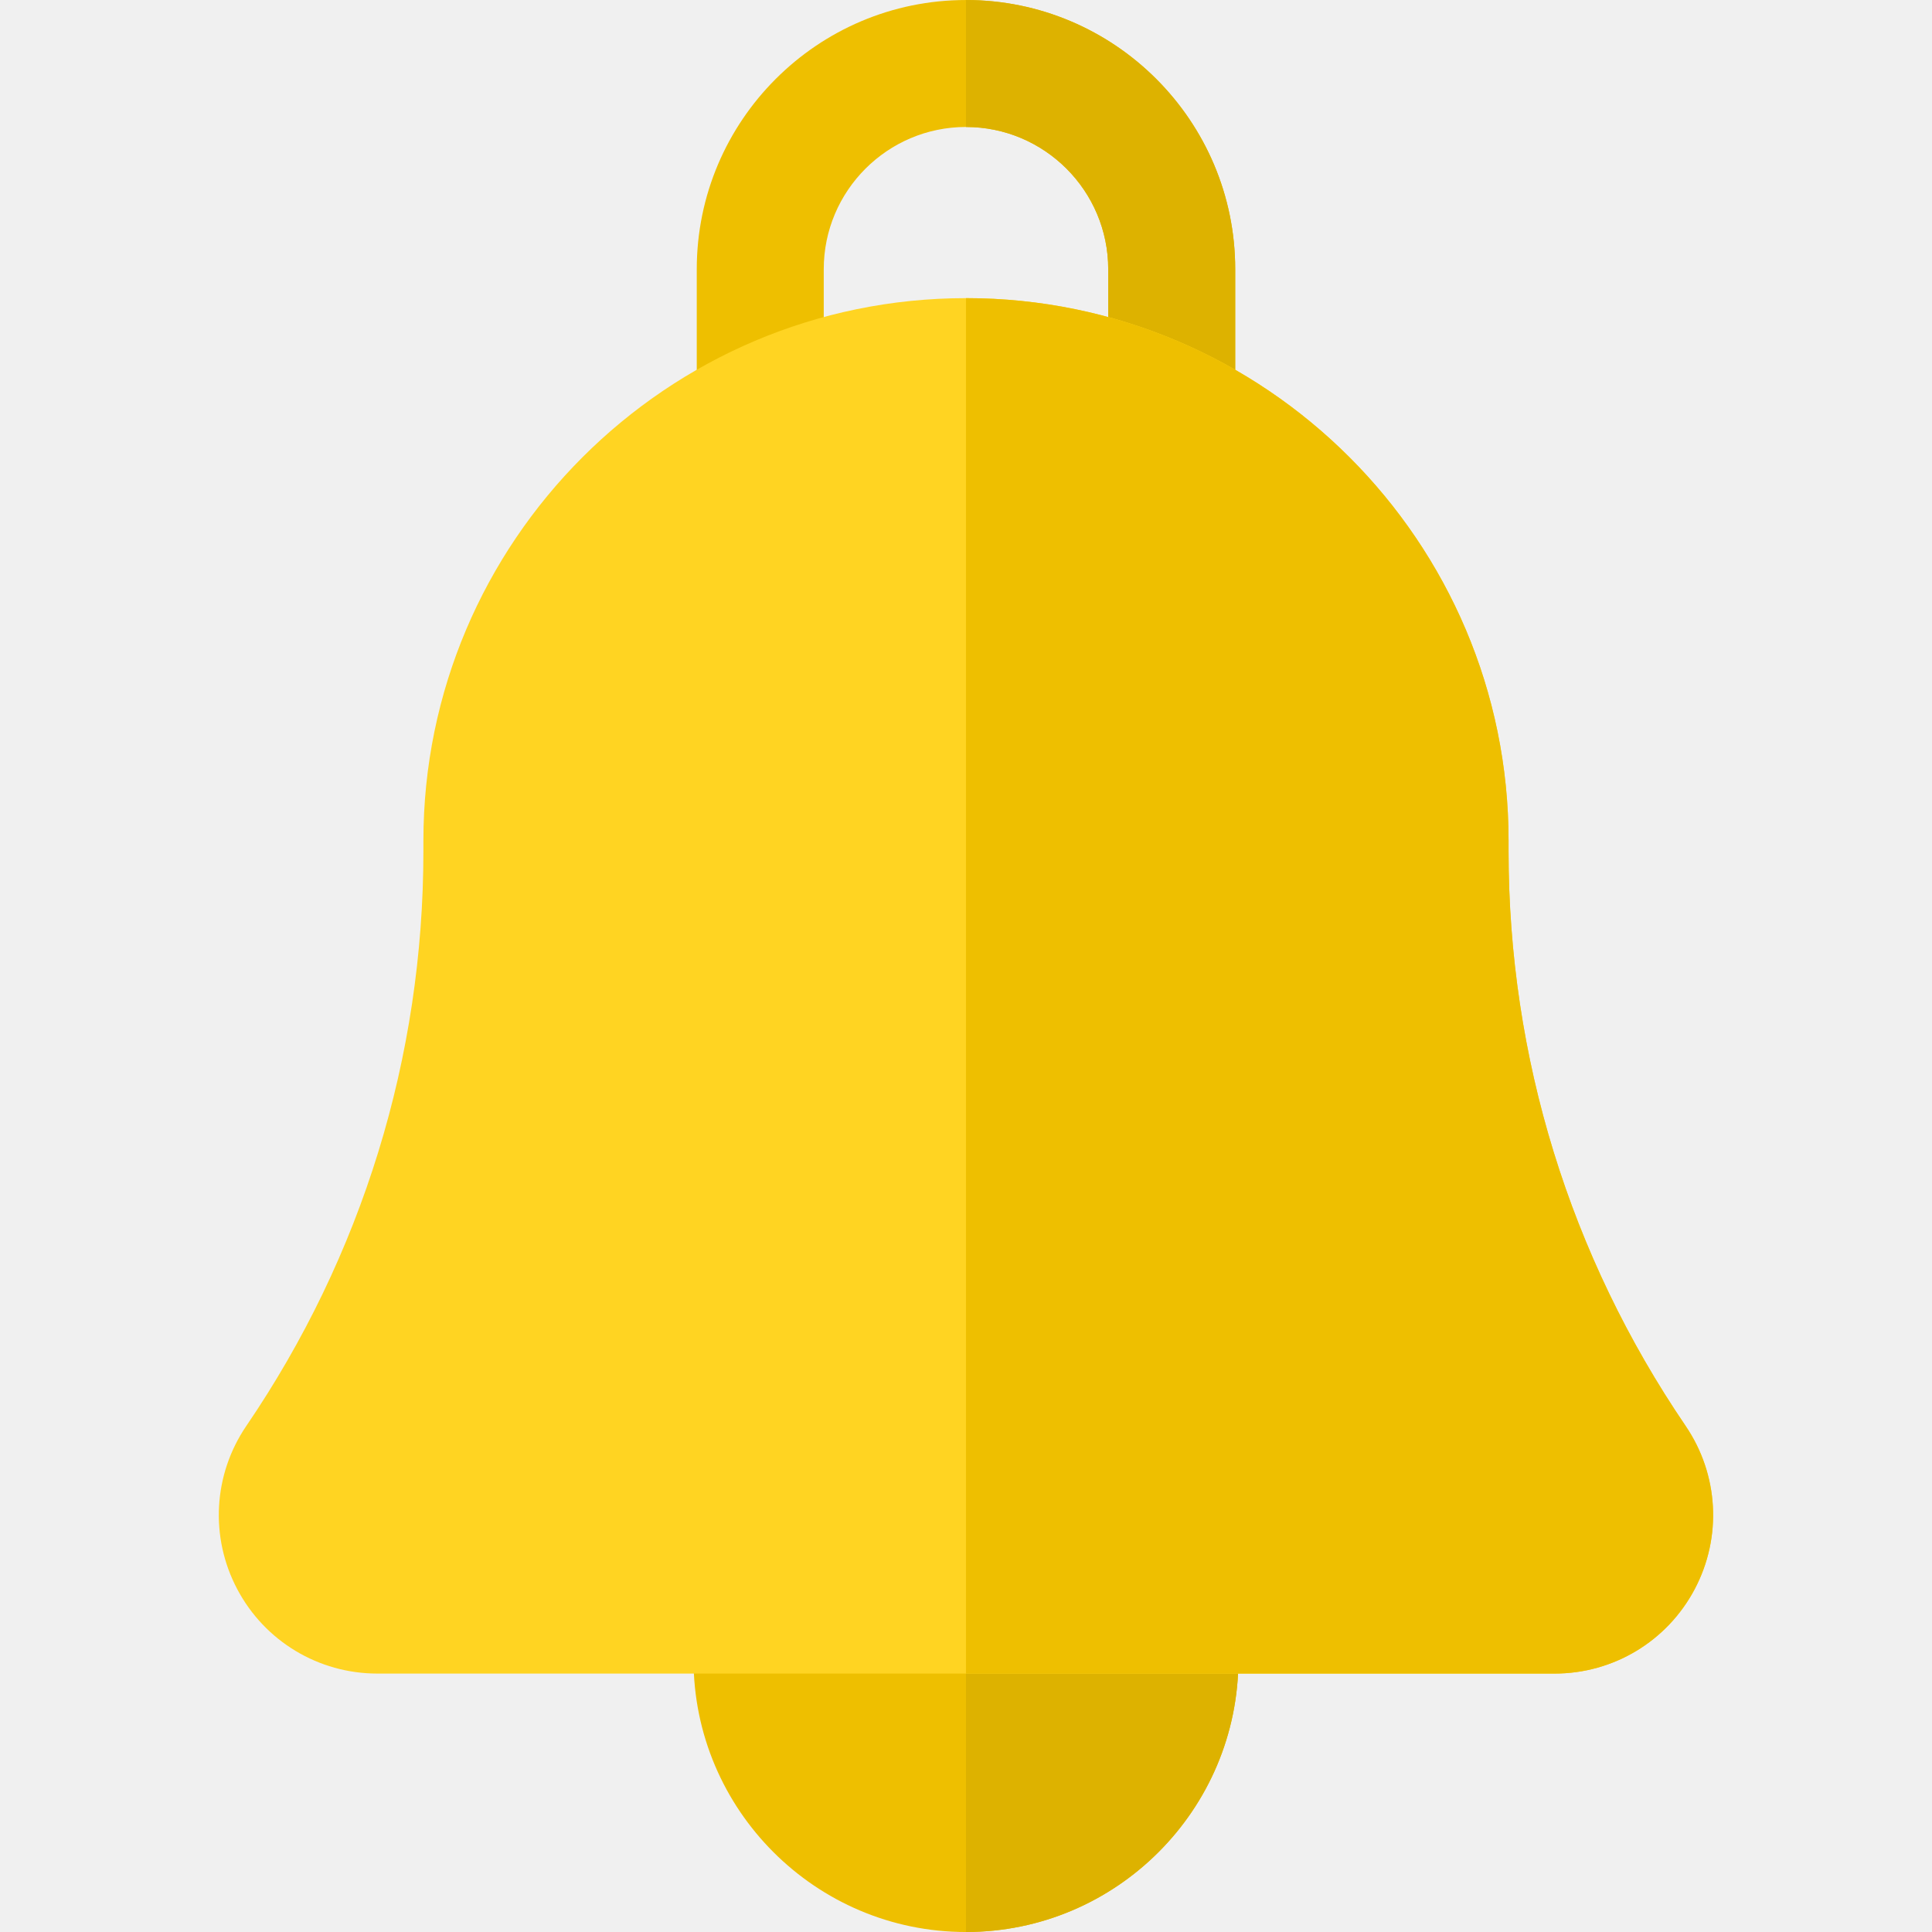
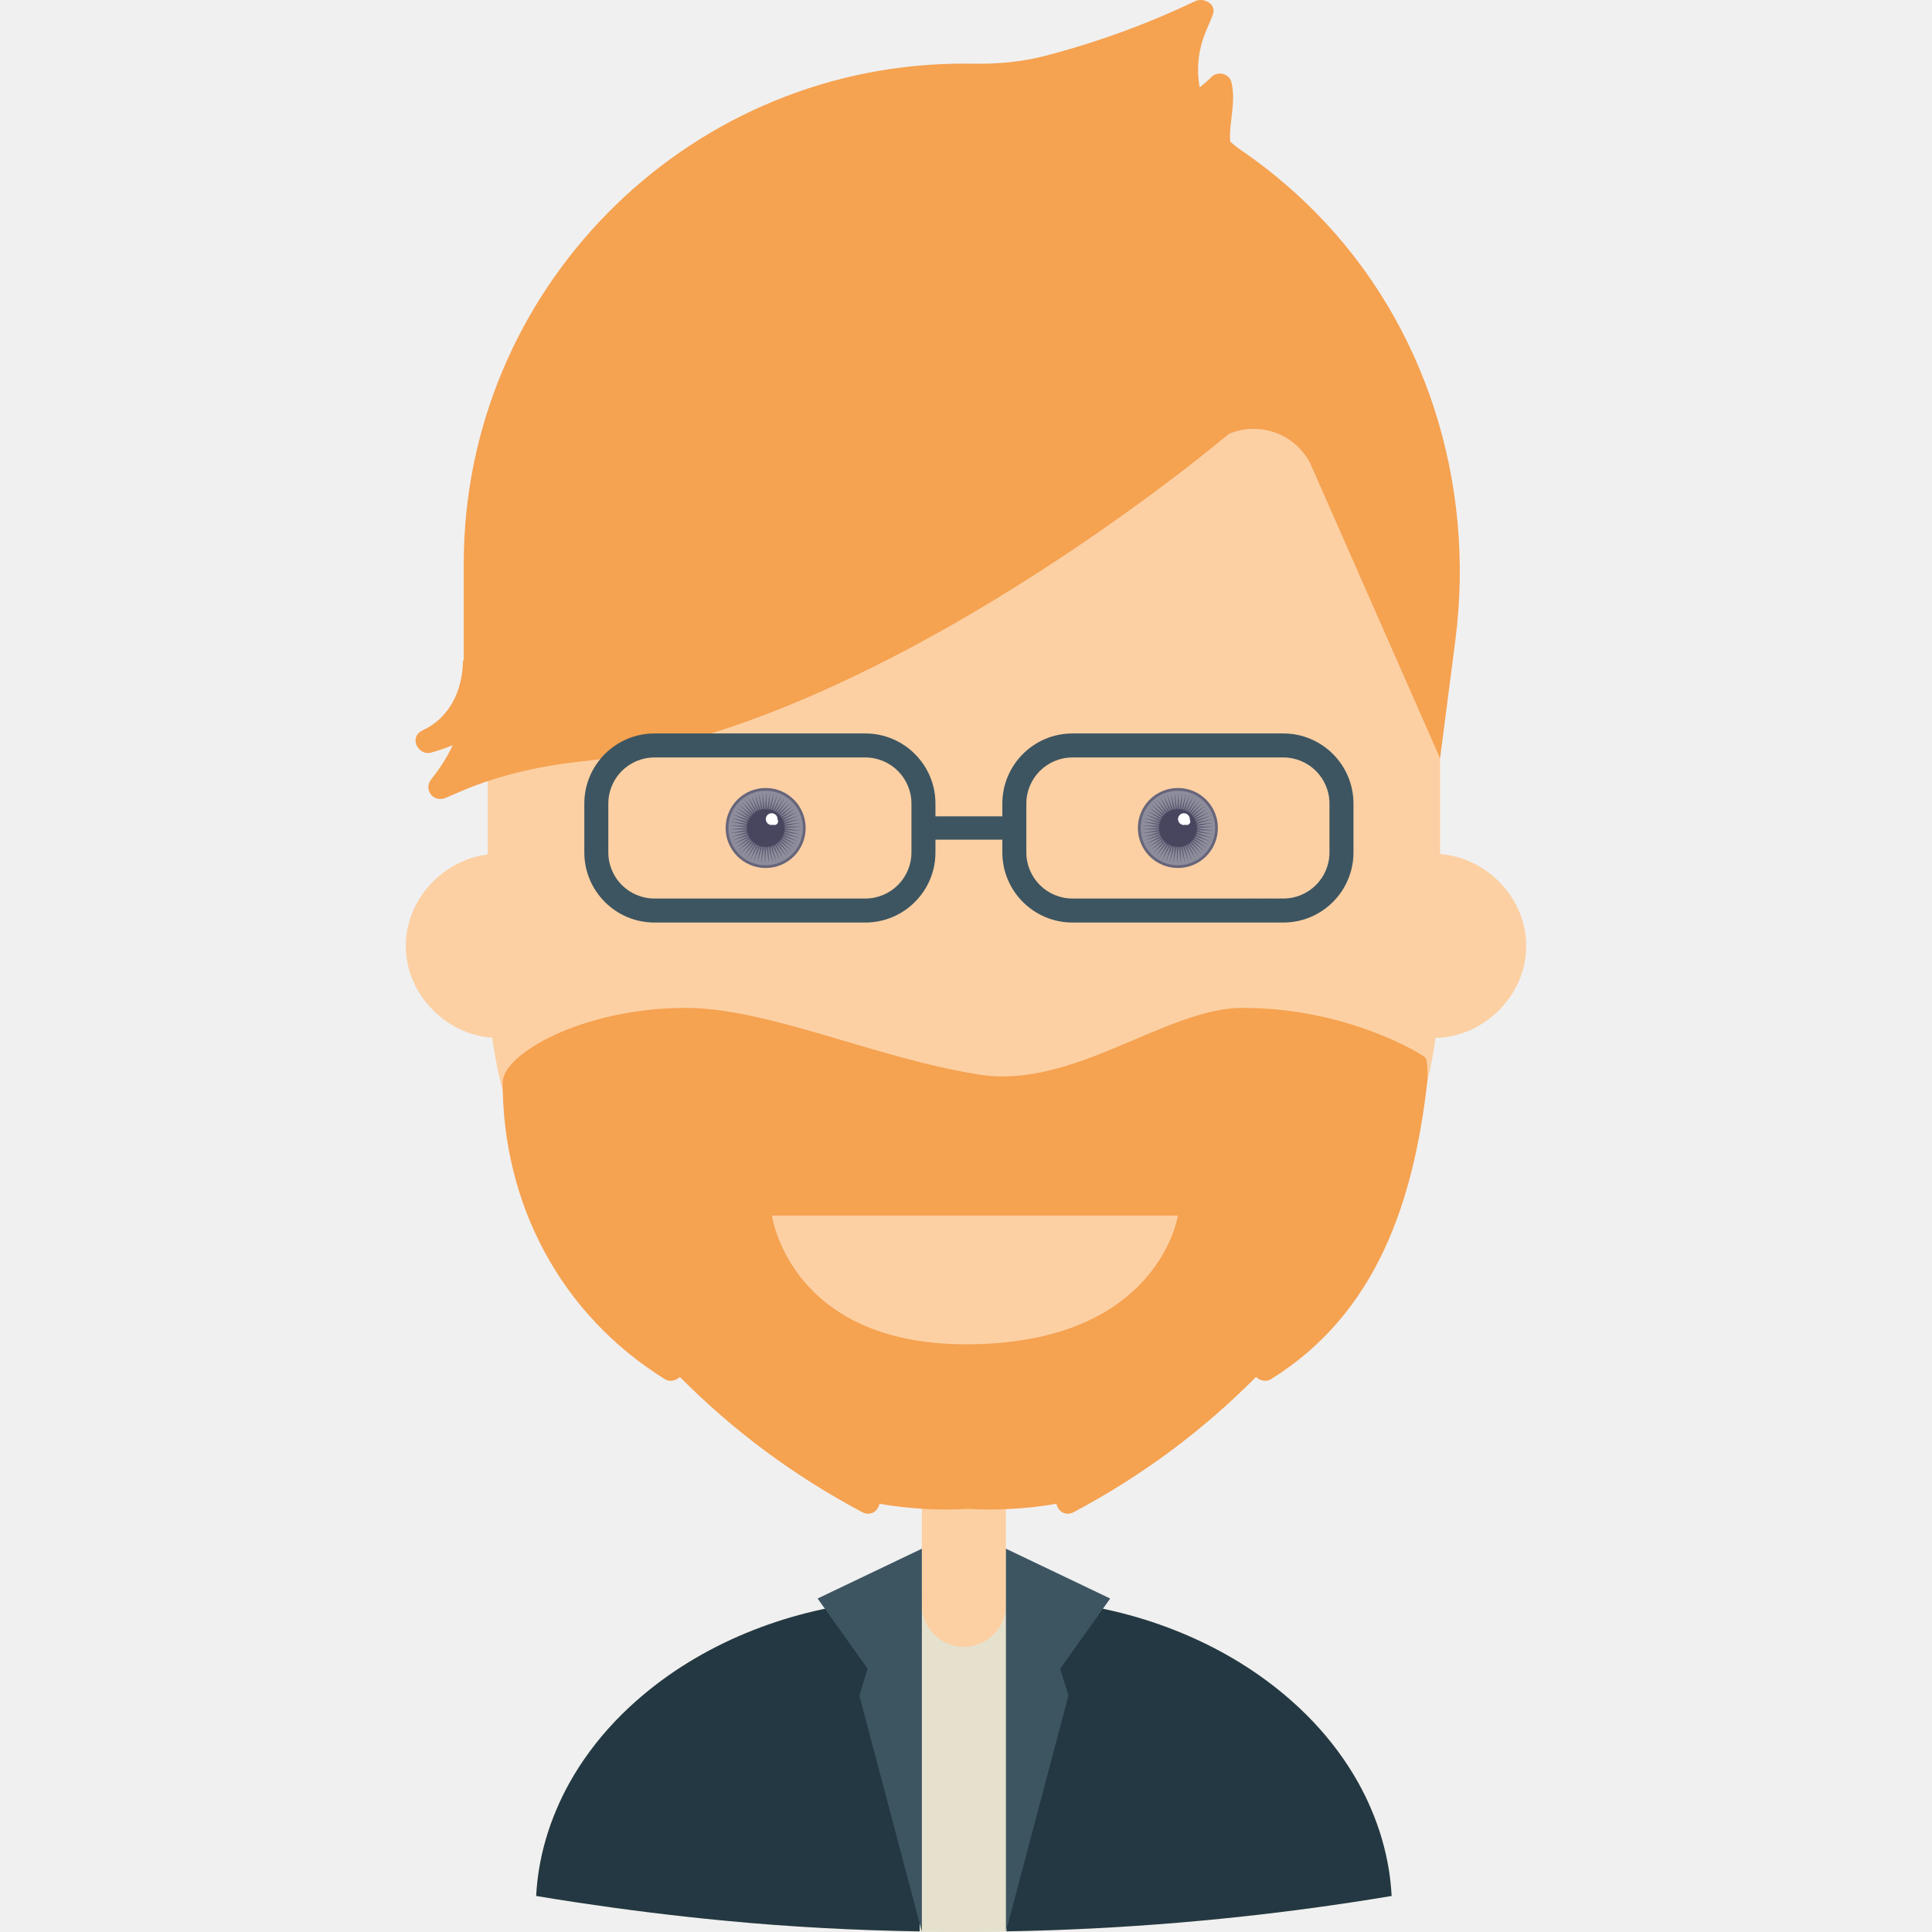
- <svg xmlns="http://www.w3.org/2000/svg" enable-background="new 0 0 456.448 456.448" version="1.1" viewBox="0 0 456.45 456.45" xml:space="preserve">
-   <path d="m276.83 183.08h-97.215c-8.284 0-15-6.716-15-15v-104.47c0-35.073 28.534-63.607 63.607-63.607s63.607 28.534 63.607 63.607v104.47c1e-3 8.284-6.715 15-14.999 15zm-82.215-30h67.215v-89.474c0-18.531-15.076-33.607-33.607-33.607s-33.607 15.076-33.607 33.607v89.474h-1e-3z" fill="#EEBF00" />
-   <path d="m228.22 0v30c18.531 0 33.607 15.076 33.607 33.607v89.474h-33.608v30h48.608c8.284 0 15-6.716 15-15v-104.47c1e-3 -35.073-28.533-63.607-63.607-63.607z" fill="#DDB200" />
-   <path d="m228.22 327.72c-35.492 0-64.367 28.875-64.367 64.367 0 35.491 28.875 64.366 64.367 64.366s64.367-28.875 64.367-64.366c1e-3 -35.492-28.874-64.367-64.367-64.367z" fill="#EEBF00" />
-   <path d="m228.22 327.72v128.73c35.492 0 64.367-28.875 64.367-64.366 1e-3 -35.492-28.874-64.367-64.367-64.367z" fill="#DDB200" />
-   <path d="m398.24 336.88c-27.365-40.198-41.83-87.151-41.83-135.78v-2.473c0-70.683-57.505-128.19-128.19-128.19s-128.19 57.505-128.19 128.19v2.473c0 48.63-14.465 95.583-41.831 135.78-7.828 11.501-8.65 26.283-2.146 38.579 6.505 12.297 19.188 19.936 33.099 19.936h278.13c13.911 0 26.595-7.64 33.099-19.936 6.506-12.296 5.685-27.078-2.144-38.58z" fill="#FFD422" />
-   <path d="m398.24 336.88c-27.365-40.198-41.83-87.151-41.83-135.78v-2.473c0-70.683-57.505-128.19-128.19-128.19v324.96h139.06c13.911 0 26.595-7.64 33.099-19.936 6.505-12.296 5.684-27.078-2.145-38.58z" fill="#EEBF00" />
+ <svg xmlns="http://www.w3.org/2000/svg" enable-background="new 0 0 160.942 160.942" version="1.1" viewBox="0 0 160.94 160.94" xml:space="preserve">
+   <g fill="#FCD0A3">
+     <path d="m41.471 86.463c-4 0-7.667-3.433-7.667-7.667s3.667-7.667 7.667-7.667v15.334z" />
+     <path d="m119.47 86.463c4 0 7.667-3.433 7.667-7.667s-3.667-7.667-7.667-7.667v15.334z" />
+   </g>
+   <path d="m115.69 155.73c-0.284-1.747-0.787-3.439-1.481-5.059-0.314-0.735-0.666-1.457-1.06-2.161-1.016-1.819-2.283-3.527-3.769-5.096-0.739-0.781-1.535-1.525-2.378-2.233-2.633-2.213-5.745-4.052-9.206-5.407-3.216-1.261-6.729-2.102-10.436-2.441-1.211-0.11-2.439-0.174-3.688-0.174h-6.759c-1.248 0-2.477 0.064-3.688 0.174-3.706 0.339-7.22 1.181-10.435 2.441-3.462 1.355-6.574 3.195-9.207 5.408-0.842 0.707-1.637 1.45-2.376 2.23-1.485 1.569-2.754 3.277-3.77 5.098-0.393 0.703-0.744 1.425-1.06 2.16-0.694 1.622-1.197 3.315-1.482 5.064-0.118 0.725-0.193 1.459-0.235 2.201 1.158 0.191 2.316 0.378 3.477 0.552 3.972 0.597 7.951 1.094 11.935 1.478 0.171 0.016 0.343 0.032 0.514 0.049 17.282 1.651 34.652 1.071 51.878-1.526 1.154-0.174 2.309-0.357 3.462-0.55-0.042-0.744-0.117-1.481-0.236-2.208z" fill="#E6E1CD" />
+   <g fill="#FCD0A3">
+     <path d="m80.295 137.18c-1.934 0-3.502-1.567-3.502-3.501v-16.945c0-1.934 1.568-3.501 3.502-3.501s3.501 1.567 3.501 3.501v16.944c0 1.934-1.567 3.502-3.501 3.502z" />
+     <path d="m80.295 120.63c-21.907 0-39.667-17.759-39.667-39.666v-34c0-21.908 17.76-39.667 39.667-39.667s39.666 17.759 39.666 39.667v34c0 21.907-17.758 39.666-39.666 39.666z" />
+     <path d="m58.712 110.18c-5.893-7.366-7.638-16.079-7.842-25.324-0.202-9.157-0.265-17.485 0.294-26.664 0.544-8.916 2.318-17.641 6.815-25.004 6.185-10.129 17.325-19.683 27.988-25.482-1.854-0.266-3.745-0.41-5.672-0.41-21.907 0-39.667 17.759-39.667 39.666v34.001c0 18.021 12.022 33.226 28.482 38.057-3.945-2.296-7.495-5.212-10.398-8.84z" opacity=".16" />
+   </g>
+   <path d="m76.609 133.17c-1.143 0.01-2.271 0.064-3.381 0.166-3.706 0.339-7.22 1.181-10.435 2.441-3.462 1.355-6.574 3.195-9.207 5.408-0.842 0.707-1.637 1.45-2.376 2.23-1.485 1.569-2.754 3.277-3.77 5.098-0.393 0.703-0.744 1.425-1.06 2.16-0.694 1.622-1.197 3.315-1.482 5.064-0.118 0.725-0.193 1.459-0.235 2.201 1.158 0.191 2.316 0.378 3.477 0.552 3.972 0.597 7.951 1.094 11.935 1.478 0.171 0.016 0.343 0.032 0.514 0.049 5.334 0.51 10.677 0.781 16.02 0.872v-27.719z" fill="#233842" />
+   <path d="m115.69 155.73c-0.284-1.747-0.787-3.439-1.481-5.059-0.314-0.735-0.666-1.457-1.06-2.161-1.016-1.819-2.283-3.527-3.769-5.096-0.739-0.781-1.535-1.525-2.378-2.233-2.633-2.213-5.745-4.052-9.206-5.407-3.216-1.261-6.729-2.102-10.436-2.441-1.15-0.105-2.319-0.163-3.503-0.169v27.722c9.554-0.169 19.103-0.964 28.607-2.398 1.154-0.174 2.309-0.357 3.462-0.55-0.042-0.744-0.117-1.481-0.236-2.208z" fill="#233842" />
+   <polygon points="76.793 129.01 76.793 160.92 71.585 141.24 72.275 139.01 68.109 133.16" fill="#3D5561" />
+   <polygon points="83.796 129.01 83.796 160.92 89.004 141.24 88.315 139.01 92.482 133.16" fill="#3D5561" />
+   <path d="m118.71 88.08c-0.161-0.191-6.399-4.132-15.222-4.121-6.361 8e-3 -14.06 6.78-21.875 5.563-8.651-1.349-17.619-5.58-24.562-5.563-8.473 0.021-15.177 3.813-15.177 6.22 0 9.991 4.732 19.262 13.534 24.722 0.389 0.241 0.904 0.108 1.227-0.196 4.478 4.506 9.513 8.246 15.186 11.258 0.687 0.365 1.305-0.063 1.444-0.693 2.495 0.426 4.946 0.557 7.368 0.425 2.42 0.132 4.872 1e-3 7.367-0.425 0.14 0.63 0.758 1.059 1.444 0.693 5.673-3.012 10.708-6.752 15.185-11.258 0.322 0.305 0.838 0.438 1.227 0.196 8.802-5.46 11.879-14.746 13.027-24.671 0.046-0.389 0.068-1.999-0.173-2.15z" fill="#F5A251" />
+   <g fill="#F5A251">
+     <path d="m109.51 17.613c-1.895-1.908-3.969-3.634-6.192-5.15-0.301-0.205-0.577-0.432-0.842-0.668-0.117-1.573 0.506-3.202 0.109-4.94-0.169-0.737-1.161-0.962-1.672-0.441-0.313 0.319-0.641 0.6-0.979 0.861-0.289-1.582-0.107-3.266 0.597-4.842 0.175-0.394 0.341-0.795 0.498-1.207 0.341-0.894-0.765-1.465-1.469-1.129-4.051 1.933-8.214 3.442-12.506 4.558-1.989 0.517-4.047 0.688-6.102 0.651-0.459-8e-3 -0.919-9e-3 -1.38-1e-3 -22.641 0.388-40.941 18.928-40.941 41.662v7.994c-0.022 0.057-0.064 0.089-0.066 0.17-0.059 2.429-1.129 4.668-3.33 5.694-1.267 0.591-0.367 2.147 0.658 1.873 0.628-0.168 1.235-0.381 1.825-0.624-0.473 0.986-1.051 1.927-1.768 2.805-0.73 0.896 0.158 2.043 1.212 1.57 0.439-0.196 0.887-0.389 1.34-0.579 3.172-1.336 6.546-2.083 9.968-2.445 24.857-2.632 53.897-27.283 53.897-27.283 2.546-1.079 5.494-0.021 6.773 2.43l10.823 24.589 1.271-9.826c1.692-13.067-2.438-26.374-11.724-35.722z" />
+     <path d="m115.16 44.861c-0.751-4.946 0.788-13.13-3.961-14.375-3.835-1.005-4.364 1.75-8.762 5.629 2.526-1.022 5.424 0.031 6.688 2.456l10.823 24.589 0.012-0.093c-1.426-6.734-3.755-11.313-4.8-18.206z" opacity=".25" />
+   </g>
+   <path d="m64.304 101.26h33.816s-1.6 10.761-17.725 10.722c-14.628-0.035-16.091-10.722-16.091-10.722z" fill="#FCD0A3" />
+   <g fill="#FCD0A3">
+     <path d="m105 74.761c-0.81-0.133-1.455-0.211-1.7-0.237-4.793-0.514-10.717-0.877-14.585 2.56-1.221 1.083-0.765 2.567 0.83 2.924 0.612 0.137 1.25 0.078 1.875 0.018 5.537-0.529 11.039-1.119 16.594-1.532 1.44-0.107 3.082-0.898 1.851-2.285-0.929-1.048-3.58-1.237-4.865-1.448z" opacity=".29" />
+     <path d="m54.606 74.761c0.809-0.133 1.455-0.211 1.7-0.237 4.793-0.514 10.716-0.877 14.585 2.56 1.22 1.083 0.764 2.567-0.83 2.924-0.613 0.137-1.251 0.078-1.876 0.018-5.536-0.529-11.038-1.119-16.593-1.532-1.44-0.107-3.082-0.898-1.852-2.285 0.929-1.048 3.582-1.237 4.866-1.448z" opacity=".29" />
+   </g>
+   <circle cx="98.12" cy="68.974" r="3.333" fill="#67657B" />
+   <circle cx="98.12" cy="68.974" r="3.104" fill="#8E8D9C" />
+   <polygon points="95.516 67.536 96.859 68.186 95.687 67.263 96.952 68.054 95.886 67.01 97.058 67.933 96.112 66.779 97.177 67.823 96.361 66.575 97.307 67.728 96.63 66.399 97.446 67.647 96.917 66.253 97.593 67.583 97.218 66.139 97.747 67.534 97.53 66.058 97.905 67.502 97.849 66.011 98.065 67.487 98.17 65.999 98.226 67.49 98.492 66.022 98.386 67.51 98.809 66.079 98.542 67.547 99.118 66.171 98.694 67.602 99.415 66.295 98.839 67.671 99.697 66.451 98.976 67.757 99.96 66.636 99.102 67.856 100.2 66.849 99.217 67.969 100.42 67.086 99.32 68.094 100.61 67.346 99.408 68.228 100.77 67.625 99.481 68.372 100.9 67.919 99.538 68.522 101 68.226 99.578 68.678 101.06 68.542 99.601 68.838 101.09 68.862 99.608 68.998 101.09 69.185 99.596 69.159 101.05 69.504 99.567 69.317 100.97 69.817 99.522 69.472 100.86 70.121 99.459 69.62 100.72 70.411 99.381 69.762 100.55 70.684 99.29 69.894 100.36 70.937 99.183 70.015 100.13 71.167 99.064 70.123 99.88 71.371 98.934 70.218 99.611 71.548 98.794 70.299 99.324 71.693 98.647 70.364 99.022 71.808 98.494 70.413 98.71 71.889 98.336 70.445 98.392 71.936 98.176 70.46 98.07 71.947 98.015 70.457 97.748 71.925 97.855 70.436 97.432 71.867 97.699 70.399 97.123 71.775 97.546 70.346 96.826 71.651 97.402 70.275 96.544 71.496 97.265 70.19 96.281 71.311 97.138 70.091 96.039 71.098 97.024 69.978 95.821 70.86 96.921 69.853 95.63 70.601 96.833 69.719 95.469 70.322 96.76 69.575 95.338 70.027 96.704 69.425 95.242 69.721 96.663 69.269 95.177 69.405 96.639 69.109 95.148 69.084 96.633 68.948 95.154 68.762 96.645 68.787 95.194 68.442 96.673 68.629 95.268 68.129 96.719 68.475 95.376 67.826 96.782 68.326" fill="#5F5D73" />
+   <circle cx="98.131" cy="68.974" r="1.587" fill="#1D1A3A" opacity=".35" />
+   <path d="m99.107 68.26c0-9e-3 5e-3 -0.017 5e-3 -0.025 0-0.271-0.22-0.49-0.49-0.49s-0.49 0.22-0.49 0.49 0.22 0.49 0.49 0.49c0.041 0 0.078-0.014 0.115-0.023 0.036 0.015 0.075 0.023 0.116 0.023 0.169 0 0.305-0.137 0.305-0.305 0-0.061-0.022-0.112-0.051-0.16z" fill="#fff" />
+   <circle cx="63.78" cy="68.974" r="3.333" fill="#67657B" />
+   <circle cx="63.78" cy="68.974" r="3.104" fill="#8E8D9C" />
+   <polygon points="61.176 67.536 62.519 68.186 61.347 67.263 62.612 68.054 61.546 67.01 62.718 67.933 61.772 66.779 62.836 67.823 62.02 66.575 62.966 67.728 62.29 66.399 63.106 67.647 62.578 66.253 63.253 67.583 62.878 66.139 63.407 67.534 63.19 66.058 63.565 67.502 63.508 66.011 63.725 67.487 63.831 65.999 63.886 67.49 64.152 66.022 64.045 67.51 64.469 66.079 64.203 67.547 64.778 66.171 64.354 67.602 65.075 66.295 64.499 67.671 65.357 66.451 64.635 67.757 65.621 66.636 64.762 67.856 65.862 66.849 64.877 67.969 66.08 67.086 64.979 68.094 66.27 67.346 65.068 68.228 66.431 67.625 65.14 68.372 66.562 67.919 65.198 68.522 66.66 68.226 65.238 68.678 66.723 68.542 65.261 68.838 66.752 68.862 65.267 68.998 66.748 69.185 65.256 69.159 66.707 69.504 65.227 69.317 66.632 69.817 65.181 69.472 66.525 70.121 65.12 69.62 66.384 70.411 65.041 69.762 66.213 70.684 64.949 69.894 66.014 70.937 64.842 70.015 65.79 71.167 64.724 70.123 65.54 71.371 64.594 70.218 65.271 71.548 64.455 70.299 64.984 71.693 64.307 70.364 64.682 71.808 64.154 70.413 64.371 71.889 63.997 70.445 64.052 71.936 63.835 70.46 63.73 71.947 63.674 70.457 63.409 71.925 63.515 70.436 63.092 71.867 63.358 70.399 62.783 71.775 63.207 70.346 62.486 71.651 63.062 70.275 62.204 71.496 62.925 70.19 61.941 71.311 62.798 70.091 61.699 71.098 62.683 69.978 61.481 70.86 62.582 69.853 61.29 70.601 62.494 69.719 61.129 70.322 62.42 69.575 60.998 70.027 62.363 69.425 60.901 69.721 62.323 69.269 60.837 69.405 62.299 69.109 60.808 69.084 62.293 68.948 60.813 68.762 62.305 68.787 60.853 68.442 62.333 68.629 60.928 68.129 62.379 68.475 61.036 67.826 62.441 68.326" fill="#5F5D73" />
+   <circle cx="63.791" cy="68.974" r="1.587" fill="#1D1A3A" opacity=".35" />
+   <path d="m64.766 68.26c1e-3 -9e-3 6e-3 -0.017 6e-3 -0.025 0-0.271-0.22-0.49-0.49-0.49-0.271 0-0.49 0.22-0.49 0.49s0.219 0.49 0.49 0.49c0.041 0 0.077-0.014 0.115-0.023 0.036 0.015 0.075 0.023 0.116 0.023 0.168 0 0.305-0.137 0.305-0.305 0-0.061-0.022-0.112-0.052-0.16z" fill="#fff" />
+   <path d="m106.91 61.099h-17.575c-3.219 0-5.838 2.619-5.838 5.838v1.065h-5.572v-1.065c0-3.219-2.619-5.838-5.838-5.838h-17.574c-3.219 0-5.838 2.619-5.838 5.838v4.074c0 3.219 2.619 5.838 5.838 5.838h17.574c3.219 0 5.838-2.619 5.838-5.838v-1.065h5.572v1.065c0 3.219 2.619 5.838 5.838 5.838h17.574c3.219 0 5.838-2.619 5.838-5.838v-4.074c1e-3 -3.219-2.619-5.838-5.837-5.838zm-30.985 9.912c0 2.116-1.722 3.838-3.838 3.838h-17.574c-2.116 0-3.838-1.722-3.838-3.838v-4.074c0-2.116 1.722-3.838 3.838-3.838h17.574c2.116 0 3.838 1.722 3.838 3.838v4.074zm34.823 0c0 2.116-1.722 3.838-3.838 3.838h-17.575c-2.116 0-3.838-1.722-3.838-3.838v-4.074c0-2.116 1.722-3.838 3.838-3.838h17.574c2.116 0 3.838 1.722 3.838 3.838v4.074z" fill="#3D5561" />
</svg>
